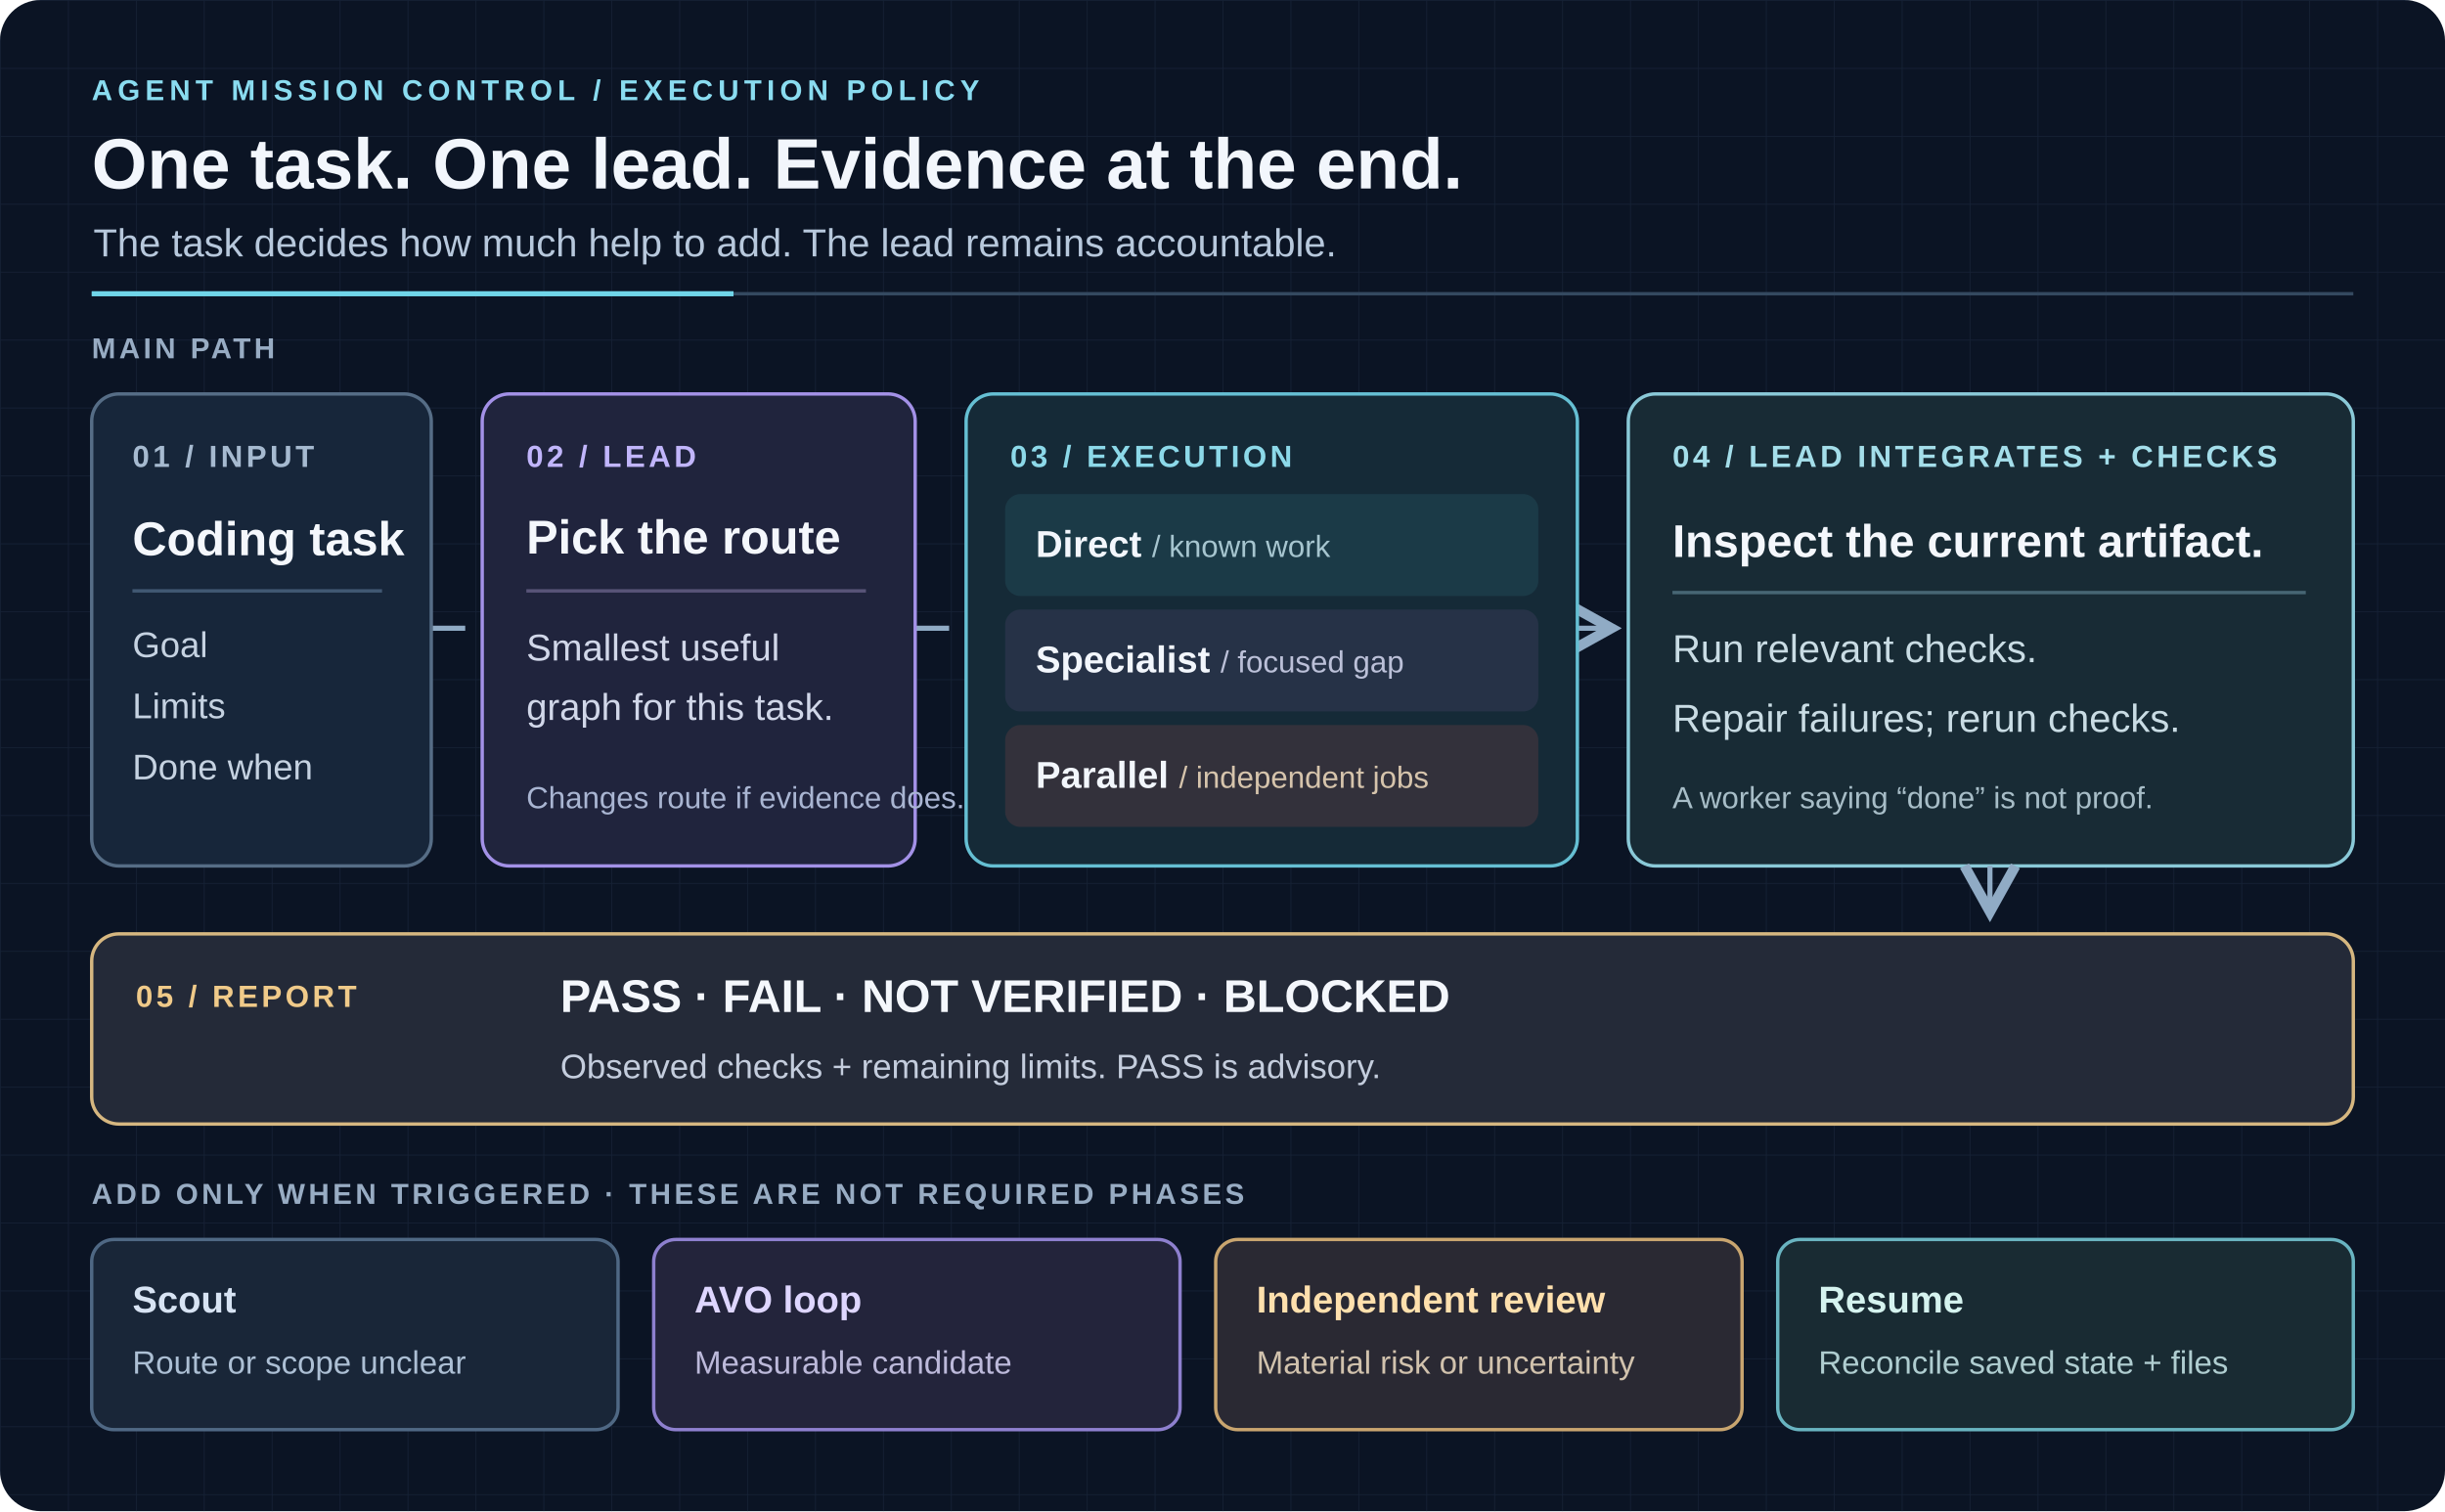
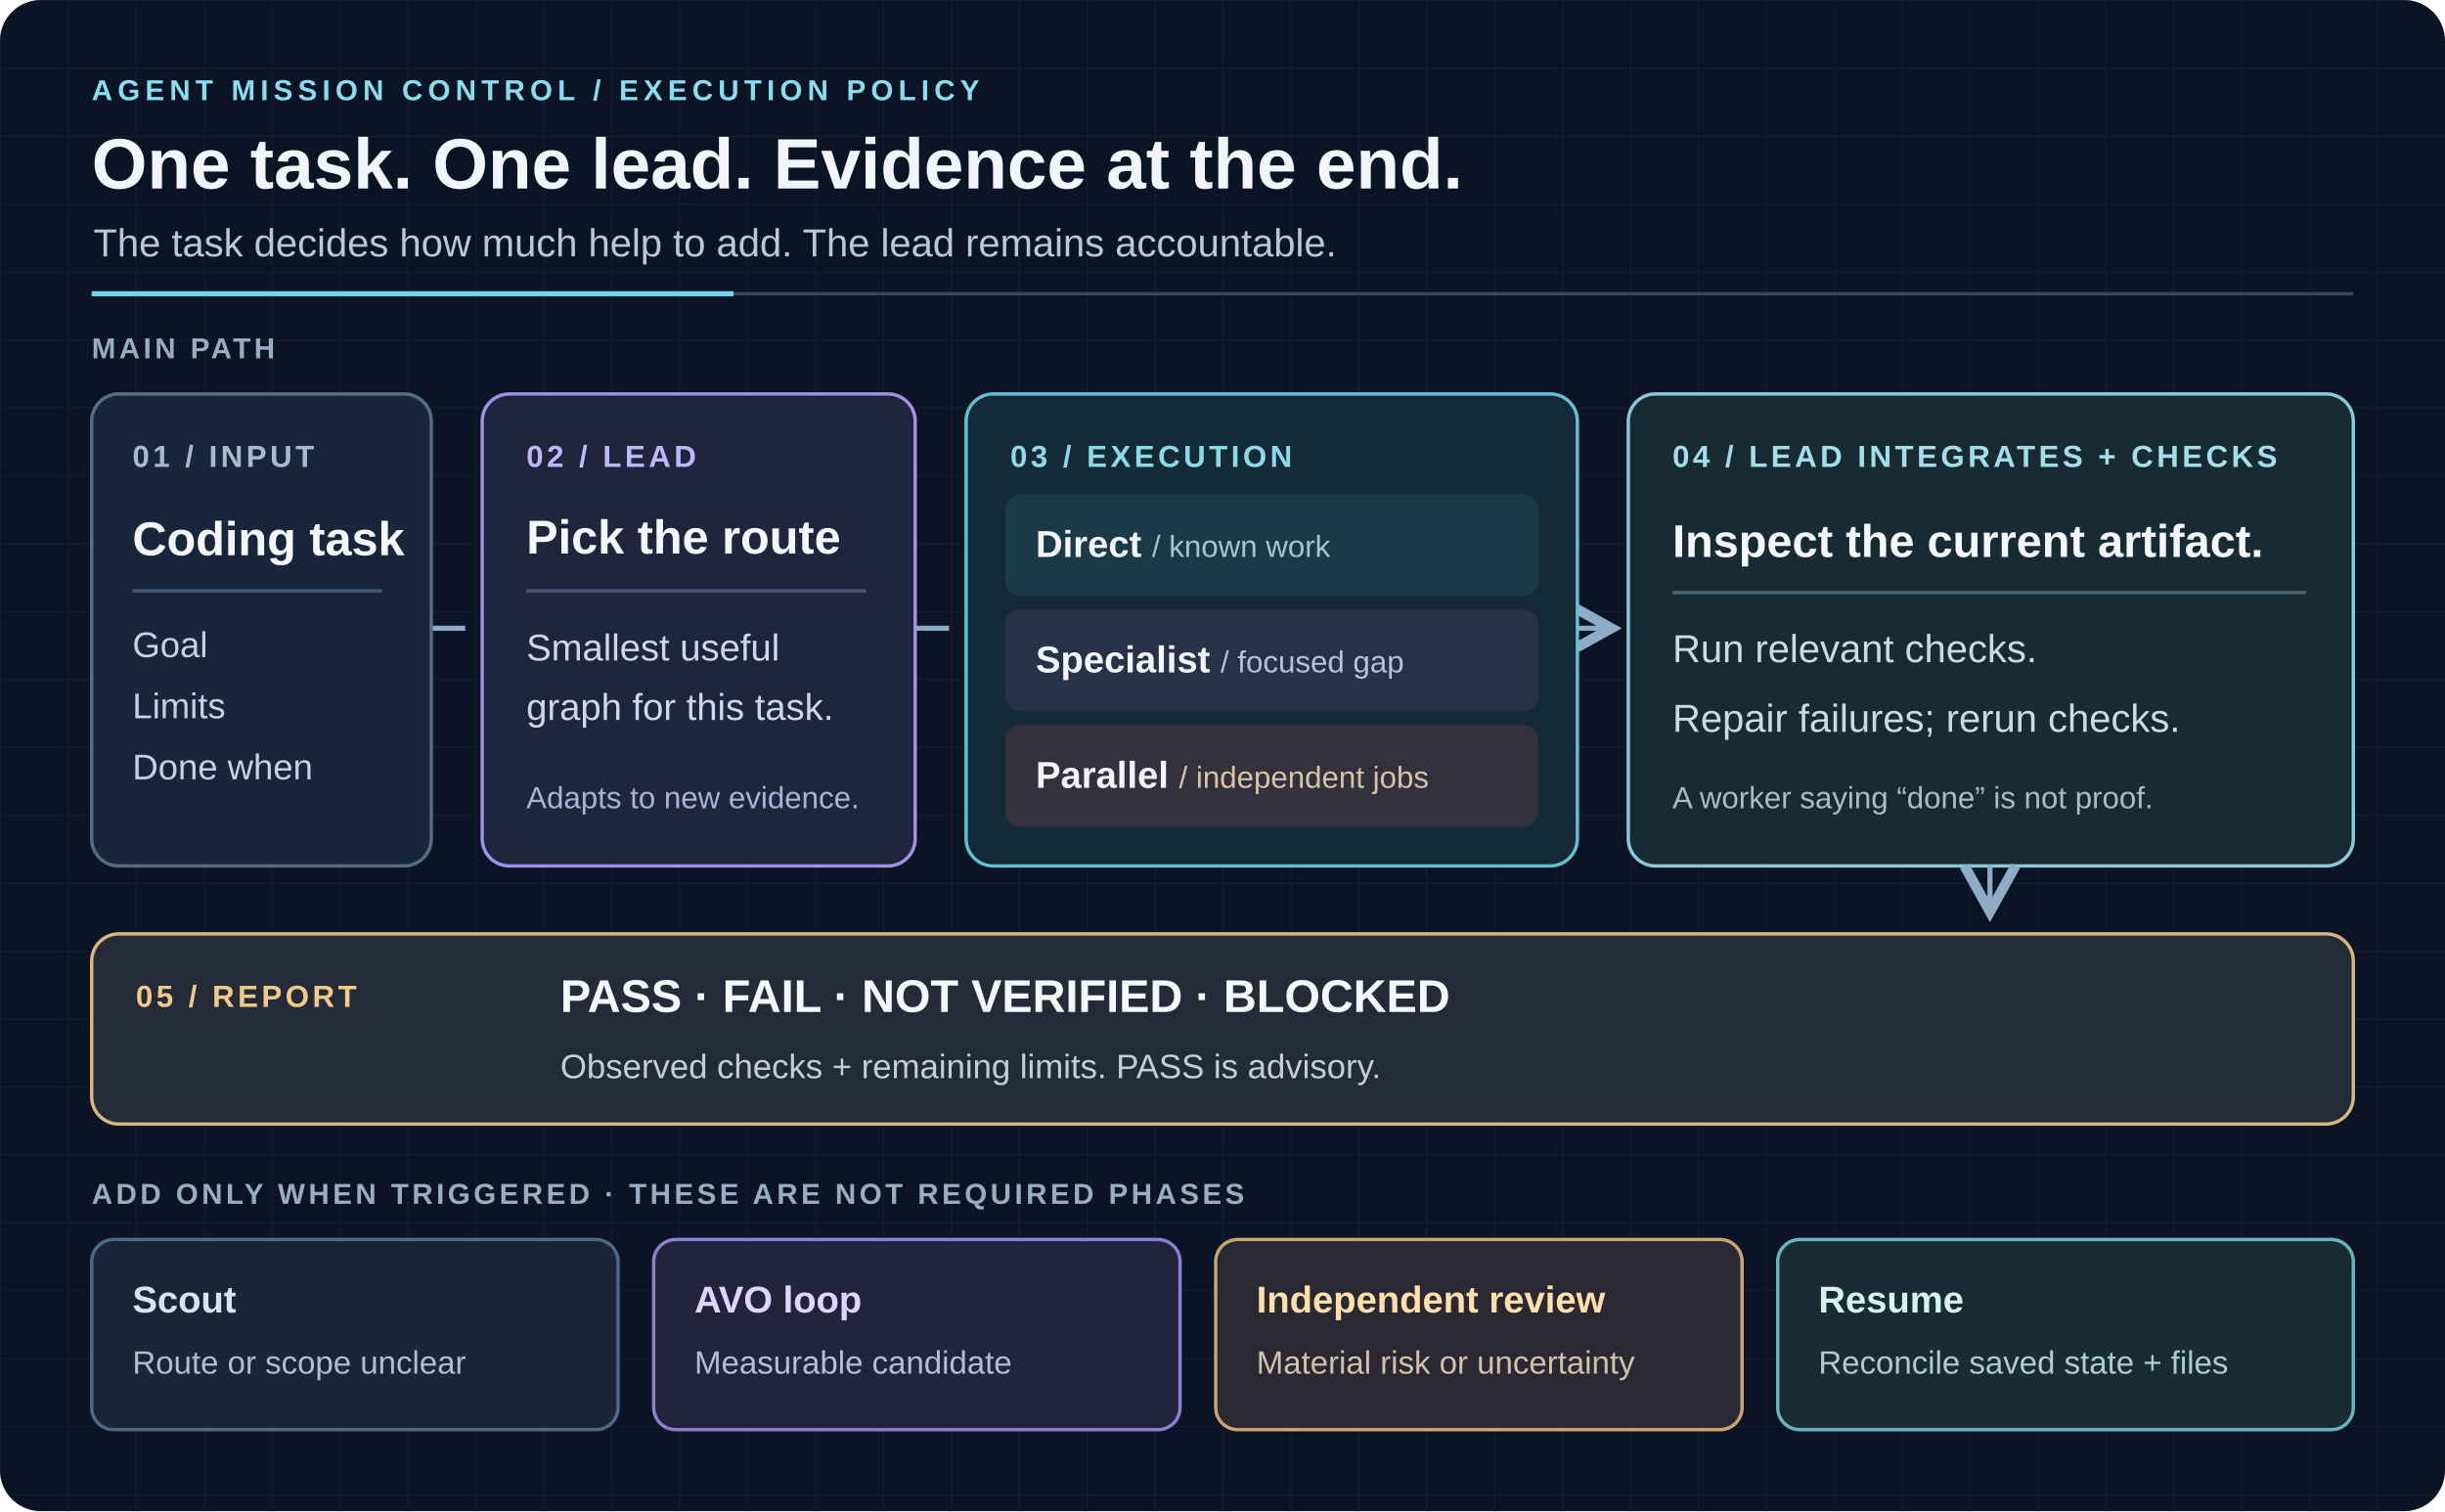
<svg xmlns="http://www.w3.org/2000/svg" viewBox="0 0 1440 890" role="img" aria-labelledby="title desc">
  <defs>
    <pattern id="grid" width="40" height="40" patternUnits="userSpaceOnUse">
      <path d="M40 0H0V40" fill="none" stroke="#23324a" stroke-width="1" opacity=".42" />
    </pattern>
    <marker id="arrow" markerWidth="12" markerHeight="12" refX="10" refY="6" orient="auto">
      <path d="M1 1 10 6 1 11" fill="none" stroke="#90abc5" stroke-width="2" />
    </marker>
  </defs>
  <rect width="1440" height="890" rx="24" fill="#0b1424" />
  <rect width="1440" height="890" rx="24" fill="url(#grid)" />
  <path d="M54 173H1386" stroke="#344960" stroke-width="2" />
  <path d="M54 173H432" stroke="#70d5e9" stroke-width="3" />
  <text x="54" y="59" fill="#8adcf0" font-family="Segoe UI,Arial,sans-serif" font-size="17" font-weight="700" letter-spacing="3">AGENT MISSION CONTROL / EXECUTION POLICY</text>
  <text x="54" y="111" fill="#f2f6fc" font-family="Segoe UI,Arial,sans-serif" font-size="42" font-weight="700">One task. One lead. Evidence at the end.</text>
  <text x="55" y="151" fill="#b7c8dc" font-family="Segoe UI,Arial,sans-serif" font-size="23">The task decides how much help to add. The lead remains accountable.</text>
  <text x="54" y="211" fill="#98acc3" font-family="Segoe UI,Arial,sans-serif" font-size="17" font-weight="700" letter-spacing="2">MAIN PATH</text>
  <path d="M254 370H274M539 370H559M929 370H949" fill="none" stroke="#90abc5" stroke-width="3" marker-end="url(#arrow)" />
  <rect x="54" y="232" width="200" height="278" rx="16" fill="#17263a" stroke="#566d86" stroke-width="2" />
  <text x="78" y="275" fill="#a6bad0" font-family="Segoe UI,Arial,sans-serif" font-size="18" font-weight="700" letter-spacing="2">01 / INPUT</text>
  <text x="78" y="327" fill="#f4f7fc" font-family="Segoe UI,Arial,sans-serif" font-size="28" font-weight="700">Coding task</text>
  <path d="M78 348H225" stroke="#415873" stroke-width="2" />
  <text x="78" y="387" fill="#c5d2e1" font-family="Segoe UI,Arial,sans-serif" font-size="21">Goal</text>
  <text x="78" y="423" fill="#c5d2e1" font-family="Segoe UI,Arial,sans-serif" font-size="21">Limits</text>
  <text x="78" y="459" fill="#c5d2e1" font-family="Segoe UI,Arial,sans-serif" font-size="21">Done when</text>
  <rect x="284" y="232" width="255" height="278" rx="16" fill="#20243d" stroke="#a391e7" stroke-width="2" />
  <text x="310" y="275" fill="#c1b5fb" font-family="Segoe UI,Arial,sans-serif" font-size="18" font-weight="700" letter-spacing="2">02 / LEAD</text>
  <text x="310" y="326" fill="#f4f7fc" font-family="Segoe UI,Arial,sans-serif" font-size="28" font-weight="700">Pick the route</text>
  <path d="M310 348H510" stroke="#585478" stroke-width="2" />
  <text x="310" y="389" fill="#d1d7e9" font-family="Segoe UI,Arial,sans-serif" font-size="22">Smallest useful</text>
  <text x="310" y="424" fill="#d1d7e9" font-family="Segoe UI,Arial,sans-serif" font-size="22">graph for this task.</text>
-   <text x="310" y="476" fill="#a9b5d2" font-family="Segoe UI,Arial,sans-serif" font-size="18">Changes route if evidence does.</text>
+   <text x="310" y="476" fill="#a9b5d2" font-family="Segoe UI,Arial,sans-serif" font-size="18">Adapts to new evidence.</text>
  <rect x="569" y="232" width="360" height="278" rx="16" fill="#152a37" stroke="#65bfd3" stroke-width="2" />
  <text x="595" y="275" fill="#8cd9e9" font-family="Segoe UI,Arial,sans-serif" font-size="18" font-weight="700" letter-spacing="2">03 / EXECUTION</text>
  <rect x="592" y="291" width="314" height="60" rx="9" fill="#1b3a47" />
  <rect x="592" y="359" width="314" height="60" rx="9" fill="#263247" />
  <rect x="592" y="427" width="314" height="60" rx="9" fill="#33313b" />
  <text x="610" y="328" fill="#f2f6fc" font-family="Segoe UI,Arial,sans-serif" font-size="22" font-weight="700">Direct <tspan fill="#a6c5cf" font-size="18" font-weight="400">/ known work</tspan>
  </text>
  <text x="610" y="396" fill="#f2f6fc" font-family="Segoe UI,Arial,sans-serif" font-size="22" font-weight="700">Specialist <tspan fill="#bbc0d8" font-size="18" font-weight="400">/ focused gap</tspan>
  </text>
  <text x="610" y="464" fill="#f2f6fc" font-family="Segoe UI,Arial,sans-serif" font-size="22" font-weight="700">Parallel <tspan fill="#d6c4ac" font-size="18" font-weight="400">/ independent jobs</tspan>
  </text>
  <rect x="959" y="232" width="427" height="278" rx="16" fill="#182b35" stroke="#8ac9d8" stroke-width="2" />
  <text x="985" y="275" fill="#a4deea" font-family="Segoe UI,Arial,sans-serif" font-size="18" font-weight="700" letter-spacing="2">04 / LEAD INTEGRATES + CHECKS</text>
  <text x="985" y="328" fill="#f4f7fc" font-family="Segoe UI,Arial,sans-serif" font-size="27" font-weight="700">Inspect the current artifact.</text>
  <path d="M985 349H1358" stroke="#476674" stroke-width="2" />
  <text x="985" y="390" fill="#c9dce4" font-family="Segoe UI,Arial,sans-serif" font-size="23">Run relevant checks.</text>
  <text x="985" y="431" fill="#c9dce4" font-family="Segoe UI,Arial,sans-serif" font-size="23">Repair failures; rerun checks.</text>
  <text x="985" y="476" fill="#a7bdc7" font-family="Segoe UI,Arial,sans-serif" font-size="18">A worker saying “done” is not proof.</text>
  <path d="M1172 510V537" fill="none" stroke="#90abc5" stroke-width="3" marker-end="url(#arrow)" />
  <rect x="54" y="550" width="1332" height="112" rx="16" fill="#242a38" stroke="#d6b780" stroke-width="2" />
  <text x="80" y="593" fill="#f0ca89" font-family="Segoe UI,Arial,sans-serif" font-size="18" font-weight="700" letter-spacing="2">05 / REPORT</text>
  <text x="330" y="596" fill="#f4f7fc" font-family="Segoe UI,Arial,sans-serif" font-size="27" font-weight="700">PASS · FAIL · NOT VERIFIED · BLOCKED</text>
  <text x="330" y="635" fill="#c4cddd" font-family="Segoe UI,Arial,sans-serif" font-size="20">Observed checks + remaining limits. PASS is advisory.</text>
  <text x="54" y="709" fill="#98acc3" font-family="Segoe UI,Arial,sans-serif" font-size="17" font-weight="700" letter-spacing="2">ADD ONLY WHEN TRIGGERED · THESE ARE NOT REQUIRED PHASES</text>
  <rect x="54" y="730" width="310" height="112" rx="13" fill="#192638" stroke="#4f6884" stroke-width="2" />
  <rect x="385" y="730" width="310" height="112" rx="13" fill="#23243b" stroke="#8e80cf" stroke-width="2" />
  <rect x="716" y="730" width="310" height="112" rx="13" fill="#2a2933" stroke="#c9a56f" stroke-width="2" />
  <rect x="1047" y="730" width="339" height="112" rx="13" fill="#192b33" stroke="#69b4c1" stroke-width="2" />
  <text x="78" y="773" fill="#d7e3f3" font-family="Segoe UI,Arial,sans-serif" font-size="22" font-weight="700">Scout</text>
  <text x="78" y="809" fill="#acbfd4" font-family="Segoe UI,Arial,sans-serif" font-size="19">Route or scope unclear</text>
  <text x="409" y="773" fill="#ded6ff" font-family="Segoe UI,Arial,sans-serif" font-size="22" font-weight="700">AVO loop</text>
  <text x="409" y="809" fill="#bcb9da" font-family="Segoe UI,Arial,sans-serif" font-size="19">Measurable candidate</text>
  <text x="740" y="773" fill="#ffe0ad" font-family="Segoe UI,Arial,sans-serif" font-size="22" font-weight="700">Independent review</text>
  <text x="740" y="809" fill="#d1c2ad" font-family="Segoe UI,Arial,sans-serif" font-size="19">Material risk or uncertainty</text>
  <text x="1071" y="773" fill="#d5f3ef" font-family="Segoe UI,Arial,sans-serif" font-size="22" font-weight="700">Resume</text>
  <text x="1071" y="809" fill="#afcdd0" font-family="Segoe UI,Arial,sans-serif" font-size="19">Reconcile saved state + files</text>
</svg>
